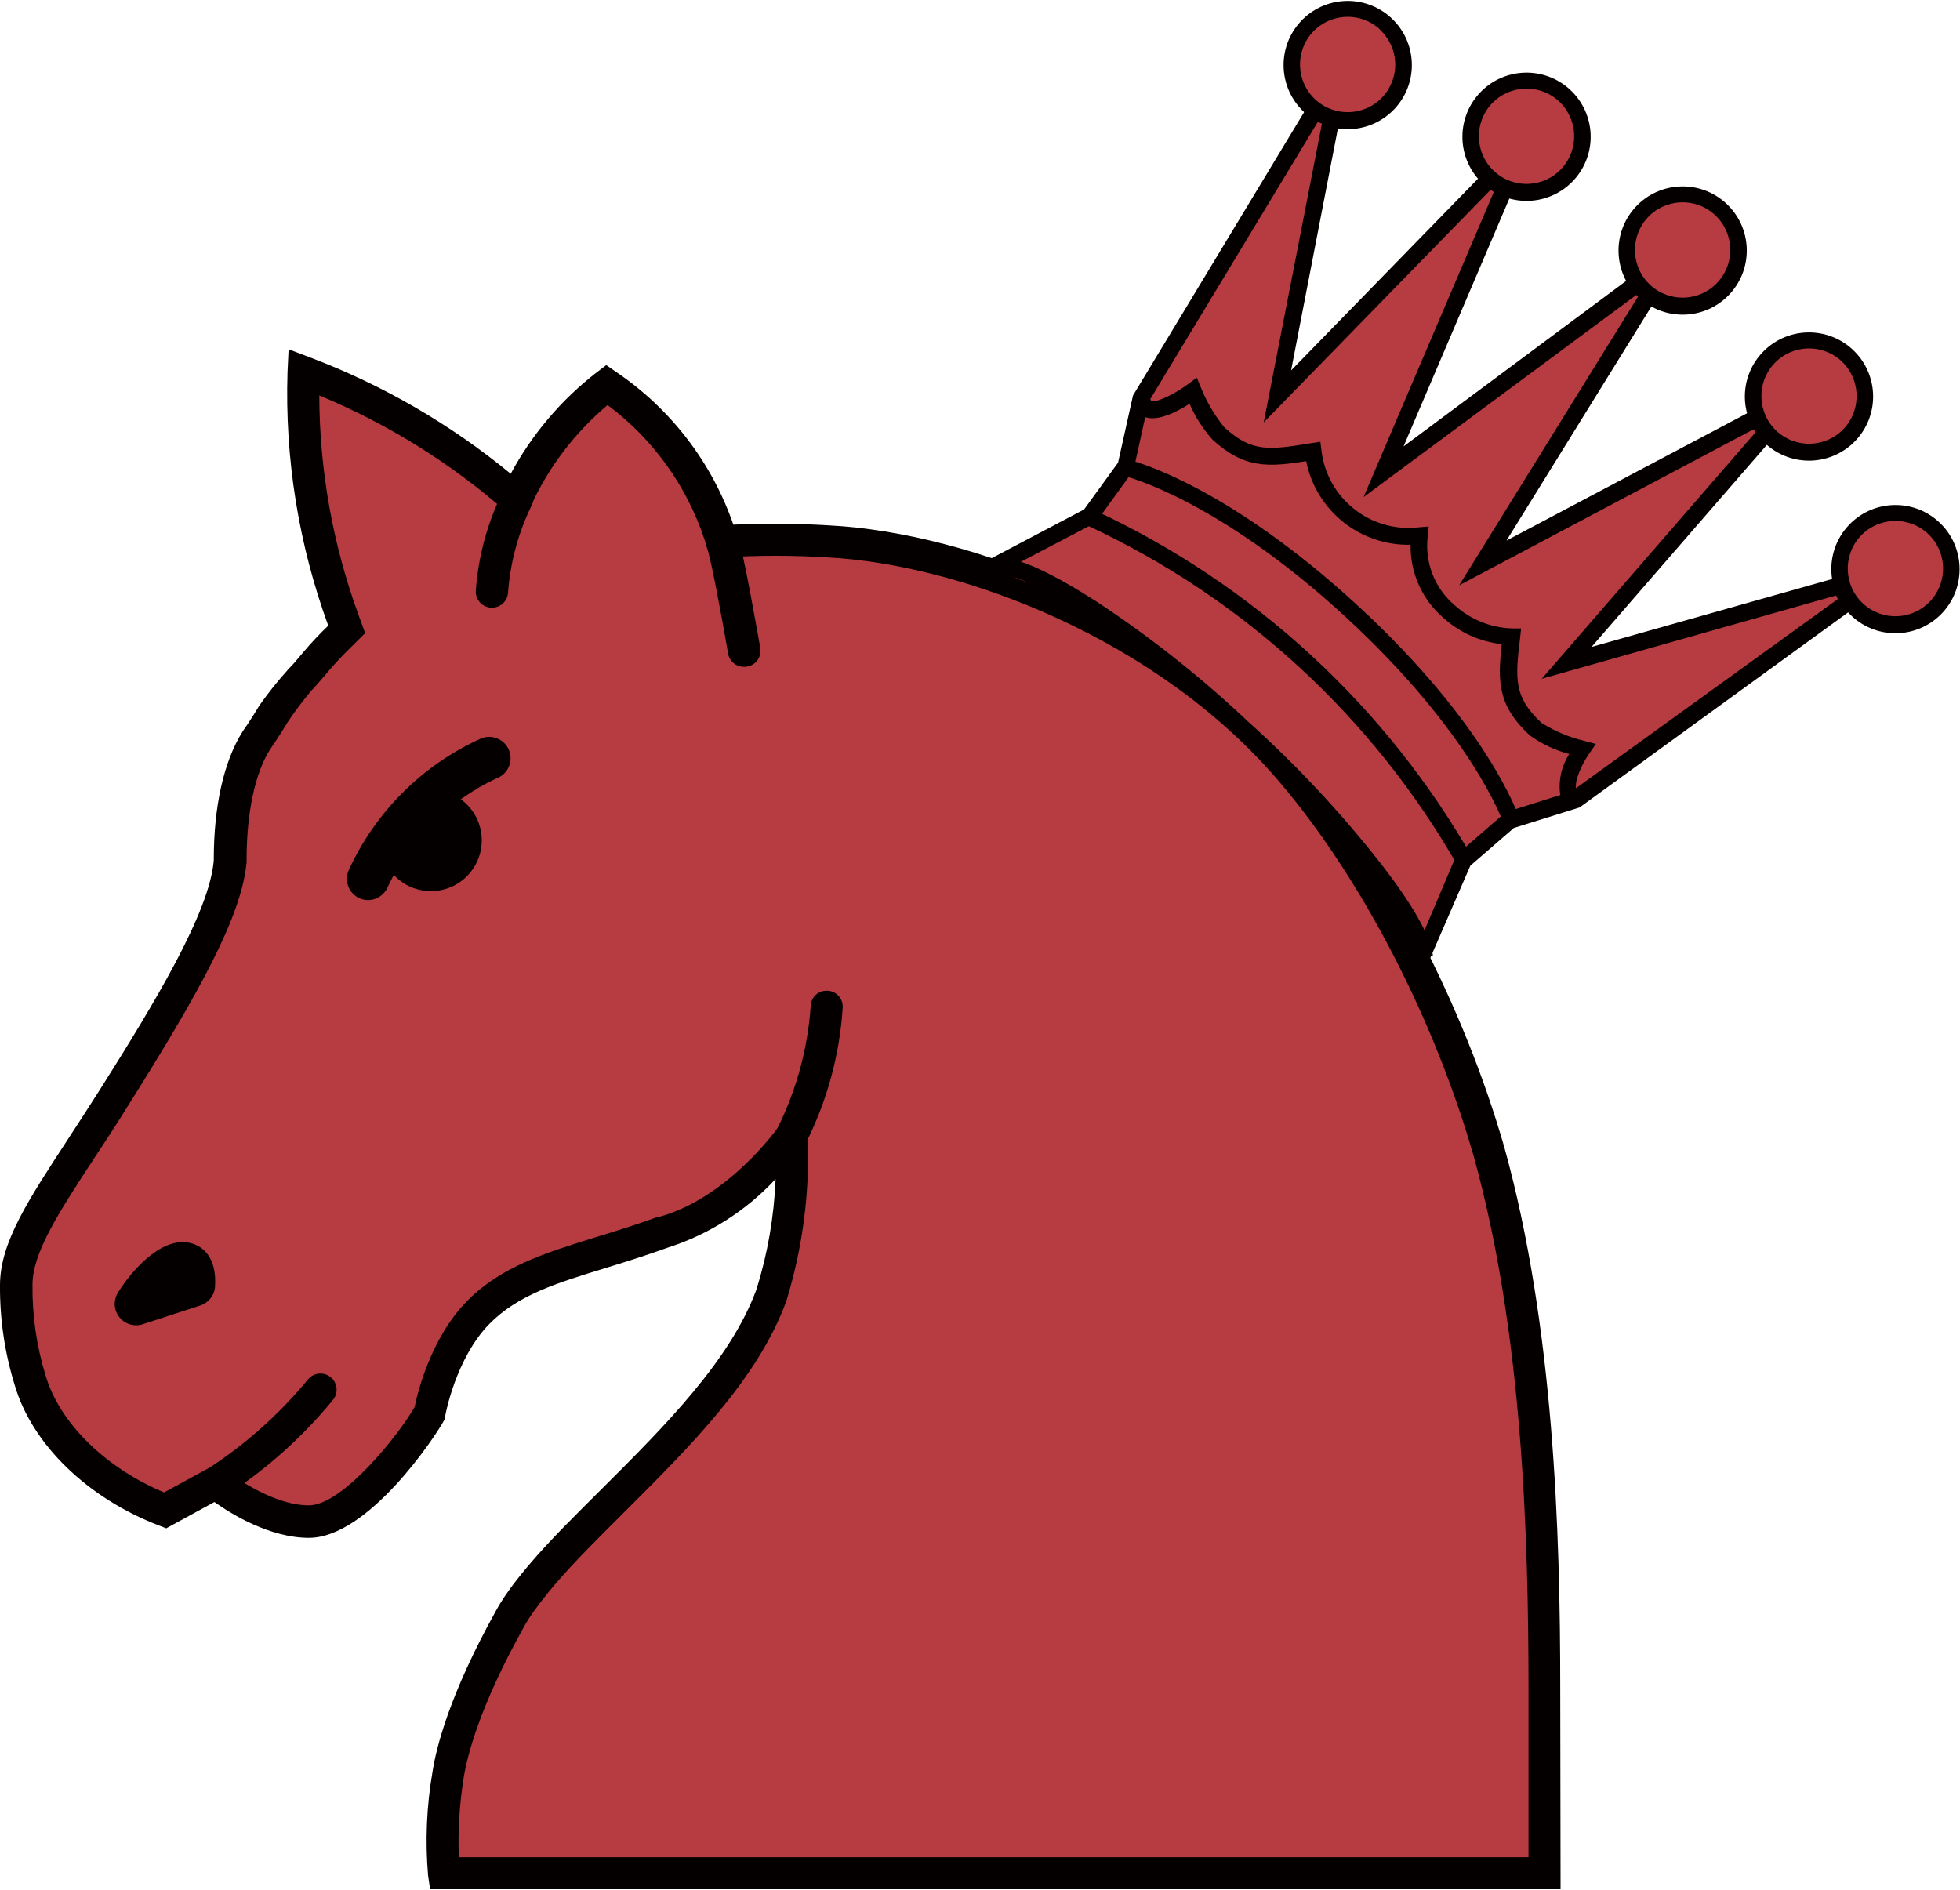
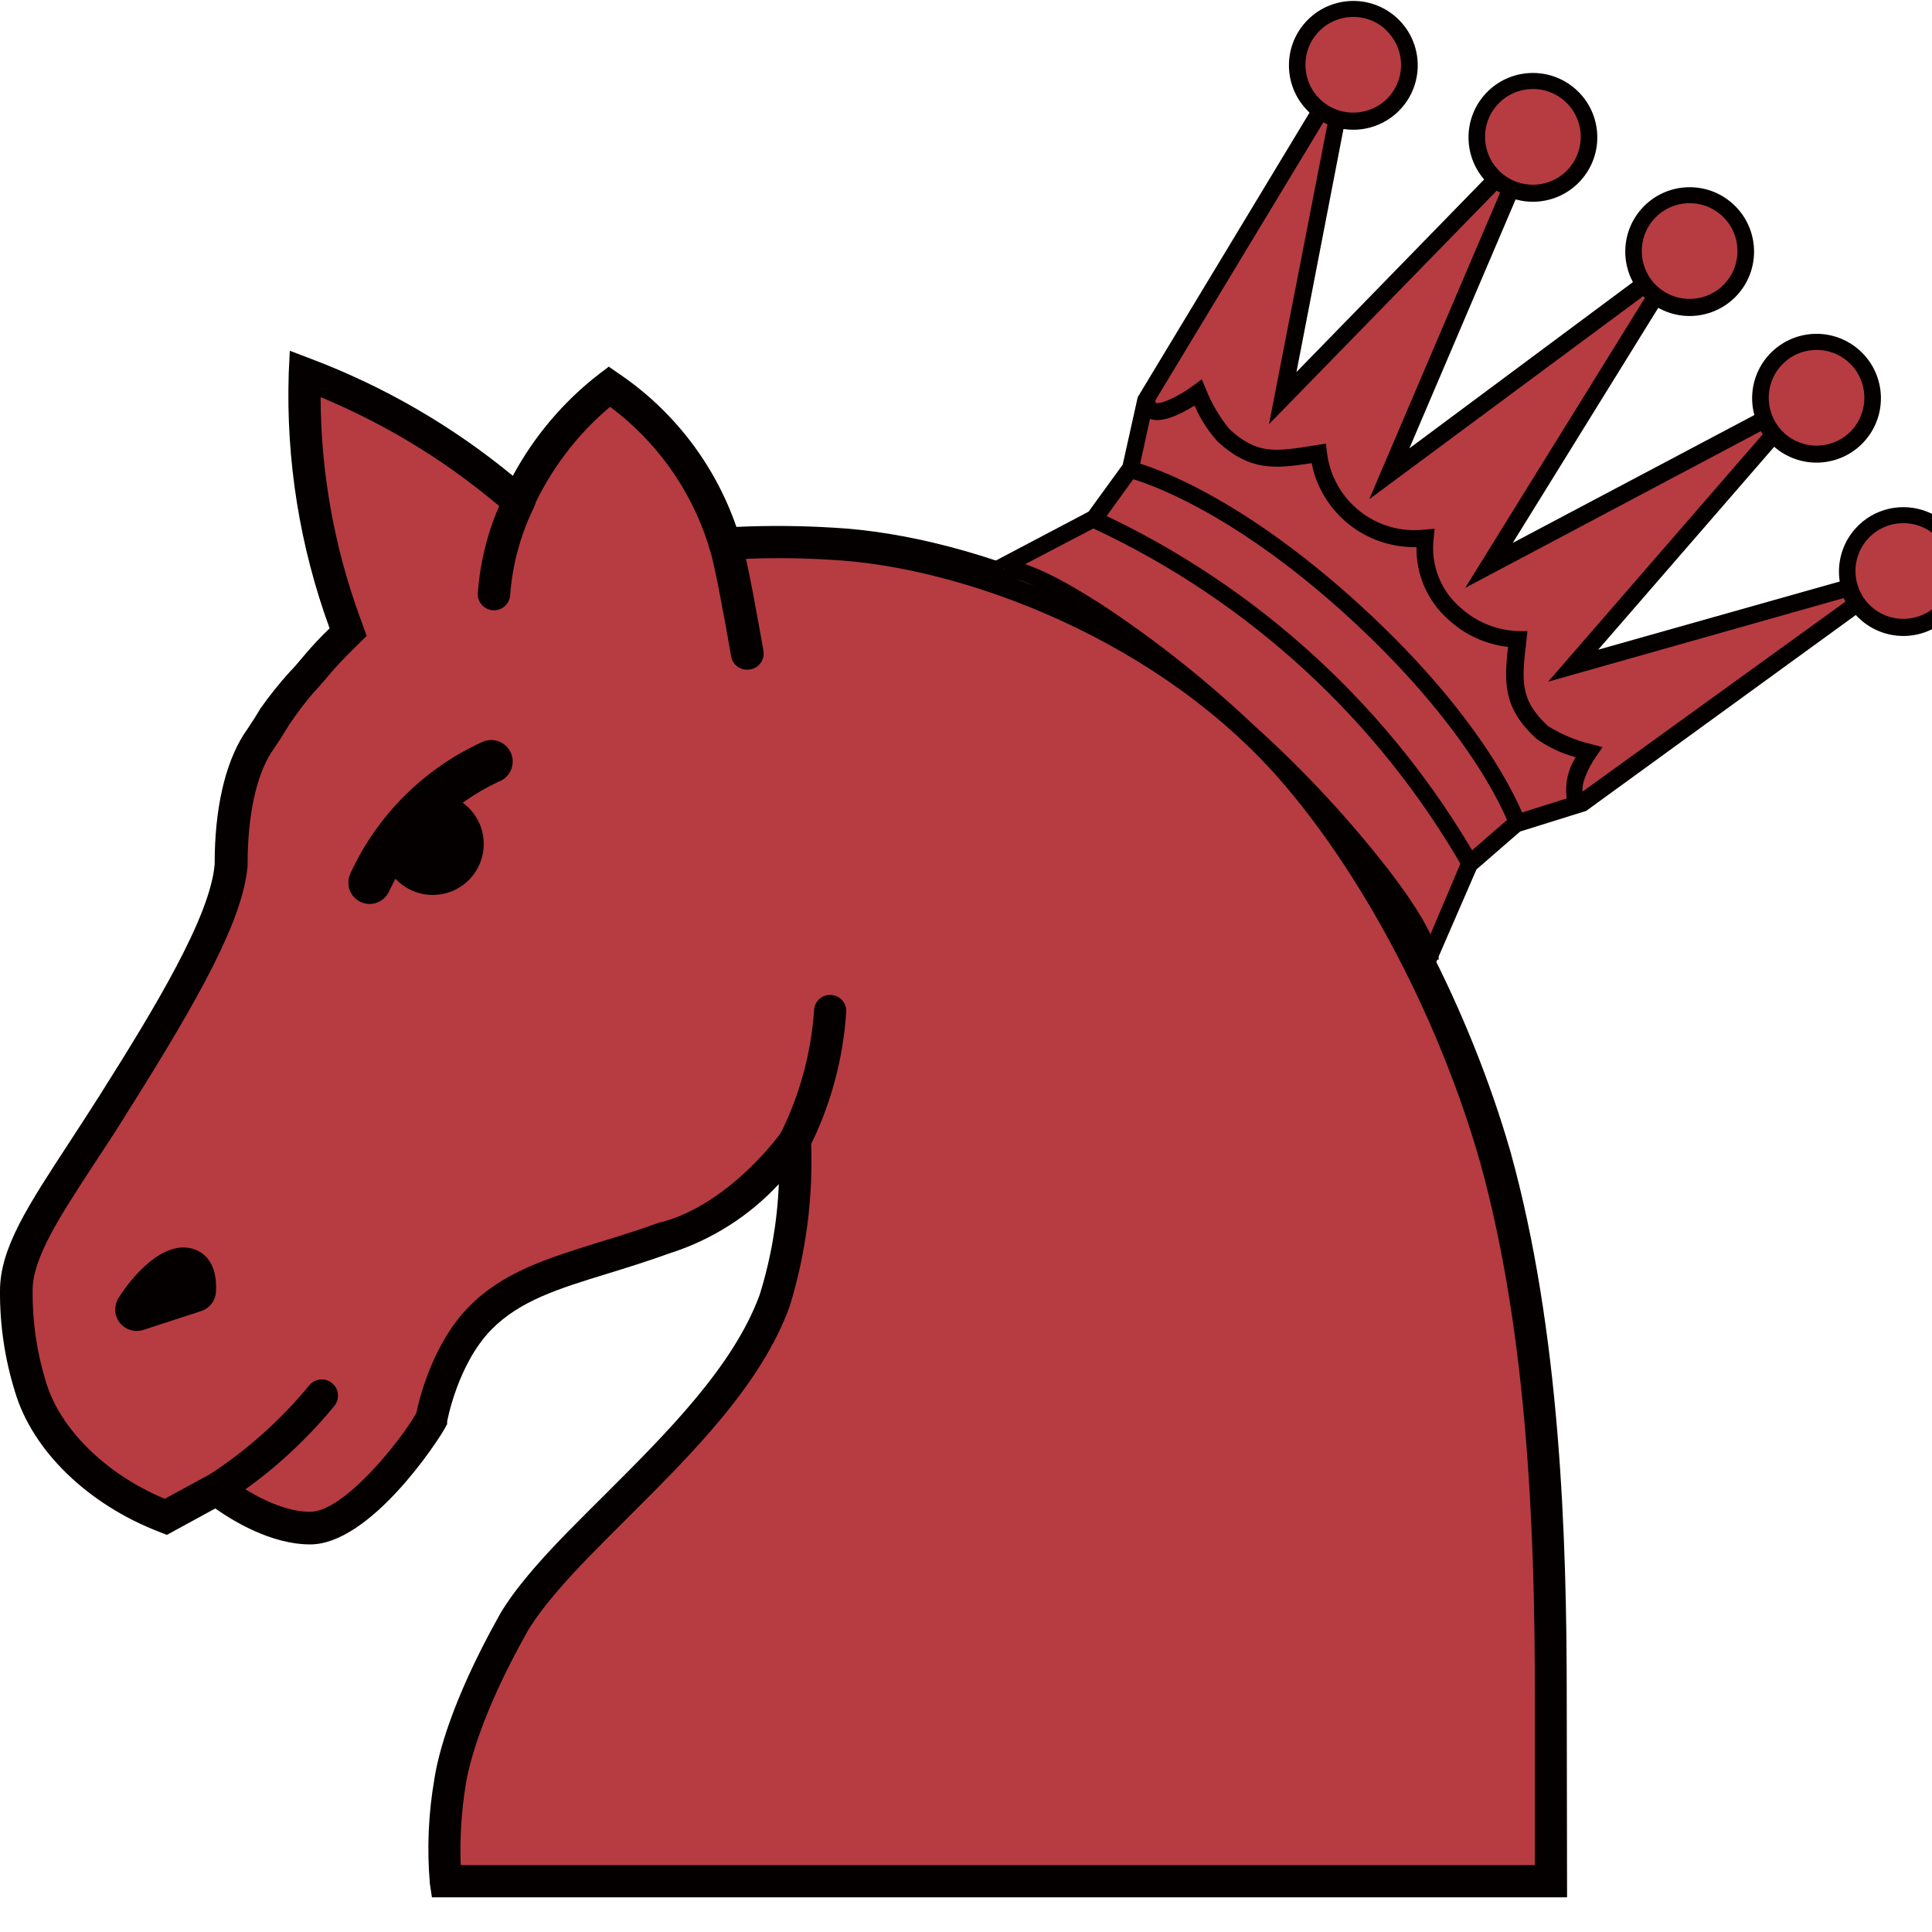
- <svg xmlns="http://www.w3.org/2000/svg" viewBox="0 0 183.37 176.77">
+ <svg xmlns="http://www.w3.org/2000/svg" viewBox="0 0 180 180">
  <defs>
    <style>.cls-1{fill:#b63c41;}.cls-2{fill:#040000;}</style>
  </defs>
-   <g id="图层_2" data-name="图层 2">
-     <g id="图层_1-2" data-name="图层 1">
+   <g id="Layer_2" data-name="Layer 2">
+     <g id="Layer_1-2" data-name="Layer 1">
      <path class="cls-1" d="M48.27,46.7A65.77,65.77,0,0,0,28.4,34.84,61.71,61.71,0,0,0,32.1,58l.33.9-.68.67A30.64,30.64,0,0,0,29.48,62l-.28.33a13.76,13.76,0,0,1-1.13,1.27,33.11,33.11,0,0,0-2.43,3.22c-.23.39-.78,1.3-1.59,2.48-1.61,2.51-2.48,6.41-2.48,11.22v.14c-.46,5-5,12.73-11,22.23-5.08,8-9,13-9,17.37a29.18,29.18,0,0,0,1.3,9c1.56,5.3,6.67,9.85,12.61,12.13l4.71-2.58s4.41,3.63,8.71,3.63,10.18-8,11.32-10.18c0,0,1-5.75,4.53-9.36,4-4.11,9.69-4.76,17.28-7.51,7.11-1.94,12.08-9.08,12.08-9.08a44.36,44.36,0,0,1-1.89,14.93c-2.54,7-8.77,13.17-14.78,19.16-1.17,1.16-2.33,2.32-3.45,3.47-4.17,4.28-5.71,6.66-6.26,7.7-4.21,7.53-5.41,12.33-5.75,14.52a36.6,36.6,0,0,0-.4,9.23H144.47V158.1c0-14.74-.59-33.78-5.17-50.3-3.74-13-10.61-26.3-18.37-35.48-10.93-13-29.45-20.93-43.4-21.66a75.84,75.84,0,0,0-10,0c-1.07-2.78-3.1-9.37-10.79-14.65A28.34,28.34,0,0,0,48.27,46.7Z" />
      <path class="cls-2" d="M146,176.77H40.24l-.19-1.28a37.85,37.85,0,0,1,.42-9.74c.34-2.23,1.59-7.23,5.91-15,.7-1.33,2.4-3.83,6.49-8,1.13-1.15,2.3-2.32,3.47-3.48,5.91-5.89,12-12,14.43-18.62a39.83,39.83,0,0,0,1.79-10.33,23.61,23.61,0,0,1-10.12,6.43c-2.11.76-4.1,1.38-5.86,1.92-4.56,1.4-8.15,2.51-10.8,5.21-3.15,3.22-4.11,8.51-4.12,8.56v.24l-.11.21c-.76,1.44-7.08,11-12.65,11-3.66,0-7.26-2.23-8.84-3.35L15.55,143l-.64-.25c-6.72-2.57-11.9-7.6-13.52-13.11A30.83,30.83,0,0,1,0,120.25c0-4,2.67-8,6.37-13.68.9-1.39,1.88-2.88,2.9-4.49C14.48,93.83,19.6,85.37,20,80.51v-.07c0-5,.93-9.19,2.7-12,.8-1.15,1.31-2,1.55-2.41A35.94,35.94,0,0,1,27,62.59c.35-.35.7-.76,1.11-1.25l.27-.32a32.09,32.09,0,0,1,2.33-2.48h0A63.21,63.21,0,0,1,26.9,34.79l.1-2.11,2,.76A66.72,66.72,0,0,1,47.78,44.33a29.91,29.91,0,0,1,8.07-9.51l.87-.66.89.62a28.48,28.48,0,0,1,11,14.31,84.44,84.44,0,0,1,9,.07c13,.68,32.41,7.92,44.46,22.19,7.9,9.33,14.88,22.81,18.67,36,4.63,16.7,5.23,35.87,5.23,50.71Zm-103-3H143V158.1c0-14.65-.58-33.56-5.12-49.89-3.68-12.84-10.43-25.9-18.07-34.92-11.47-13.59-30-20.48-42.33-21.13a76,76,0,0,0-9.78,0l-1.12.09-.64-1.68a25.76,25.76,0,0,0-9.1-12.67,27.15,27.15,0,0,0-7.18,9.44l-.83,1.83-1.52-1.33A63.26,63.26,0,0,0,29.87,37a60.4,60.4,0,0,0,3.64,20.45l.65,1.79-1.35,1.34c-.75.73-1.47,1.5-2.15,2.3l-.31.37c-.46.53-.86,1-1.21,1.36a31.64,31.64,0,0,0-2.21,2.93c-.27.44-.83,1.38-1.65,2.56-1.41,2.21-2.21,5.91-2.21,10.37v.21c-.46,5.07-4.46,12.25-11.23,23-1,1.63-2,3.13-2.92,4.53-3.41,5.21-5.88,9-5.88,12a27.81,27.81,0,0,0,1.23,8.5c1.3,4.43,5.61,8.65,11.08,10.93l5-2.72.79.64s4.06,3.29,7.76,3.29c3.17,0,8.48-6.69,9.89-9.2.25-1.22,1.47-6.4,4.88-9.89,3.19-3.25,7.3-4.51,12.07-6,1.83-.56,3.72-1.14,5.78-1.89h.11c6.52-1.77,11.2-8.42,11.24-8.49L75.23,102l.33,4.19a46,46,0,0,1-2,15.56c-2.66,7.28-9,13.6-15.12,19.7-1.17,1.17-2.33,2.32-3.45,3.47-4.19,4.29-5.59,6.57-6,7.35-4.11,7.36-5.27,12-5.6,14a38.71,38.71,0,0,0-.47,7.45Z" />
      <path class="cls-2" d="M20.15,140.26a1.5,1.5,0,0,1-1.5-1.5,1.52,1.52,0,0,1,.72-1.28,41.2,41.2,0,0,0,9.45-8.42A1.51,1.51,0,0,1,31.14,131a43.81,43.81,0,0,1-10.22,9.08A1.46,1.46,0,0,1,20.15,140.26Z" />
      <path class="cls-2" d="M74.07,107.76a1.51,1.51,0,0,1-1.31-2.24,30.39,30.39,0,0,0,3.09-11.44A1.47,1.47,0,0,1,77.4,92.7h.06a1.49,1.49,0,0,1,1.38,1.59v0A32.86,32.86,0,0,1,75.37,107,1.48,1.48,0,0,1,74.07,107.76Z" />
      <path class="cls-2" d="M12.73,124a2,2,0,0,1-2-2,2.08,2.08,0,0,1,.27-1c1.31-2.13,4.25-5.5,7-4.64.87.27,2.29,1.16,2.12,4a2,2,0,0,1-1.38,1.79l-5.37,1.75A1.87,1.87,0,0,1,12.73,124Z" />
      <circle class="cls-2" cx="40.32" cy="78.63" r="4.75" />
      <path class="cls-2" d="M46,56.86h0a1.51,1.51,0,0,1-1.49-1.52A24.87,24.87,0,0,1,47,46.08a1.5,1.5,0,1,1,2.8,1.07,1.42,1.42,0,0,1-.08.18,22.32,22.32,0,0,0-2.18,8A1.52,1.52,0,0,1,46,56.86Z" />
      <path class="cls-2" d="M69.59,62.39a1.48,1.48,0,0,1-1.47-1.24c-.63-3.64-1.65-9.13-2-9.95A1.54,1.54,0,1,1,69,50.12c.54,1.4,1.86,9,2.13,10.52a1.5,1.5,0,0,1-1.23,1.73h0A1.08,1.08,0,0,1,69.59,62.39Z" />
      <path class="cls-2" d="M34.44,84.22a2.06,2.06,0,0,1-.81-.17,2,2,0,0,1-1-2.64,24.88,24.88,0,0,1,12.3-12.28,2,2,0,0,1,1.67,3.64l-.16.06A21.29,21.29,0,0,0,36.27,83,2,2,0,0,1,34.44,84.22Z" />
      <path class="cls-1" d="M173.17,56.39l-25.6,18.53-6.16,1.92-4.34,3.77-3.78,8.9c-1.76-.12-1.94-7.42-5.88-10-5-3.3-6.74-7.11-11.12-11.23s-6.82-4.34-10.53-9.08c-2.87-3.71-12-4.53-12.22-6.27l8.55-4.51,3.4-4.64,1.41-6.33,16.32-27,1.53.66-5,26.18,19.87-20.39,1.4.79L129.63,44.3l23.74-17.59,1.11,1L138.9,52.83l25.59-13.55.91,1.34L146.75,62.13l25.6-7.24Z" />
      <path class="cls-2" d="M137.56,81l4.07-3.53,6.15-1.92L174,56.5l-1.44-2.65L148.9,60.53l17.35-20-1.69-2.45-23.62,12.5,14.36-23.2-2.07-1.91L131.31,41.77,141.8,17.19l-2.56-1.46L120.79,34.66l4.67-24.15-2.74-1.2L106,37l-1.4,6.29-3.18,4.38-8.84,4.66,1.79.83,8.14-4.26L106.05,44l1.4-6.38,15.91-26.33.34.15-5.47,28.08L139.51,17.7l.29.16L127.57,46.51l25.54-18.93.16.14L136.51,54.77l27.54-14.6.19.28-20,23.06,27.53-7.79.17.33-24.91,18L140.86,76l-4.6,4-3.61,8.51h-.07l1,1.66h0Z" />
      <circle class="cls-1" cx="126.05" cy="6.03" r="5.25" />
      <path class="cls-2" d="M122,10.48a6,6,0,1,1,8.53-.36A6,6,0,0,1,122,10.48Zm7.1-7.73a4.46,4.46,0,1,0,.27,6.3A4.45,4.45,0,0,0,129.07,2.75Z" />
      <circle class="cls-1" cx="157.42" cy="23.39" r="5.25" />
      <path class="cls-2" d="M153.33,27.83a6,6,0,1,1,8.53-.35A6,6,0,0,1,153.33,27.83Zm7.11-7.72a4.46,4.46,0,1,0,.26,6.3A4.46,4.46,0,0,0,160.44,20.11Z" />
      <circle class="cls-1" cx="142.82" cy="12.75" r="5.25" />
      <path class="cls-2" d="M138.73,17.19a6,6,0,1,1,8.53-.36h0A6,6,0,0,1,138.73,17.19Zm7.11-7.72a4.46,4.46,0,1,0,.26,6.3A4.47,4.47,0,0,0,145.84,9.47Z" />
      <circle class="cls-1" cx="169.24" cy="37.06" r="5.25" />
      <path class="cls-2" d="M165.16,41.5a6,6,0,1,1,8.52-.36h0A6,6,0,0,1,165.16,41.5Zm7.1-7.73a4.46,4.46,0,1,0,.27,6.31h0A4.48,4.48,0,0,0,172.26,33.77Z" />
      <circle class="cls-1" cx="177.33" cy="53.2" r="5.25" />
      <path class="cls-2" d="M173.24,57.64a6,6,0,1,1,8.53-.35A6,6,0,0,1,173.24,57.64Zm7.11-7.72a4.46,4.46,0,1,0,.26,6.3A4.46,4.46,0,0,0,180.35,49.92Z" />
      <path class="cls-2" d="M105.3,44.57l.37-1.53c.36.09,9,2.28,21.24,13.52s15.13,19.69,15.24,20l-1.49.5c0-.09-2.93-8.44-14.82-19.38S105.38,44.59,105.3,44.57Z" />
      <path class="cls-2" d="M106.65,38.65a1.75,1.75,0,0,1-.53-1l1.55-.28a.3.3,0,0,0,0,.15c.32.21,2-.48,3.49-1.59l.81-.59.38.92a14.64,14.64,0,0,0,2.17,3.7c2.61,2.4,4.22,2.14,8.12,1.51l.89-.14.1.81a8.2,8.2,0,0,0,9.09,7.2h0l.94-.08-.09.94a7.3,7.3,0,0,0,2.51,6.42,8.39,8.39,0,0,0,5.4,2.18l.83,0-.09.84c-.45,3.8-.65,5.54,2,8a13.17,13.17,0,0,0,4,1.68l1.08.29-.63.92c-.64.91-1.42,2.54-1.2,3.32a.5.5,0,0,0,.33.36l-.64,1.44a2.11,2.11,0,0,1-1.21-1.38,5.64,5.64,0,0,1,.86-3.72,11.18,11.18,0,0,1-3.7-1.75c-3-2.79-3-5.05-2.61-8.53a9.76,9.76,0,0,1-5.53-2.52,8.8,8.8,0,0,1-3-6.78,9.73,9.73,0,0,1-9.77-7.82c-3.51.55-5.77.72-8.75-2a12.43,12.43,0,0,1-2.16-3.37c-1.15.73-3,1.71-4.21,1.23A1.53,1.53,0,0,1,106.65,38.65Z" />
      <path class="cls-2" d="M136.37,81a77.52,77.52,0,0,0-34.58-31.8l.62-1.45a79.15,79.15,0,0,1,35.36,32.53Z" />
      <path class="cls-2" d="M132.51,89.63c-.17-1.11-1.1-3.37-4.57-7.86a102.81,102.81,0,0,0-12.21-13.08,102.47,102.47,0,0,0-14-11.06c-4.77-3.09-7.11-3.83-8.22-3.91l.1-1.57c1.93.13,4.85,1.49,9,4.15A103.81,103.81,0,0,1,116.8,67.55a104.34,104.34,0,0,1,12.39,13.26c3,3.87,4.57,6.66,4.87,8.58Z" />
    </g>
  </g>
</svg>
